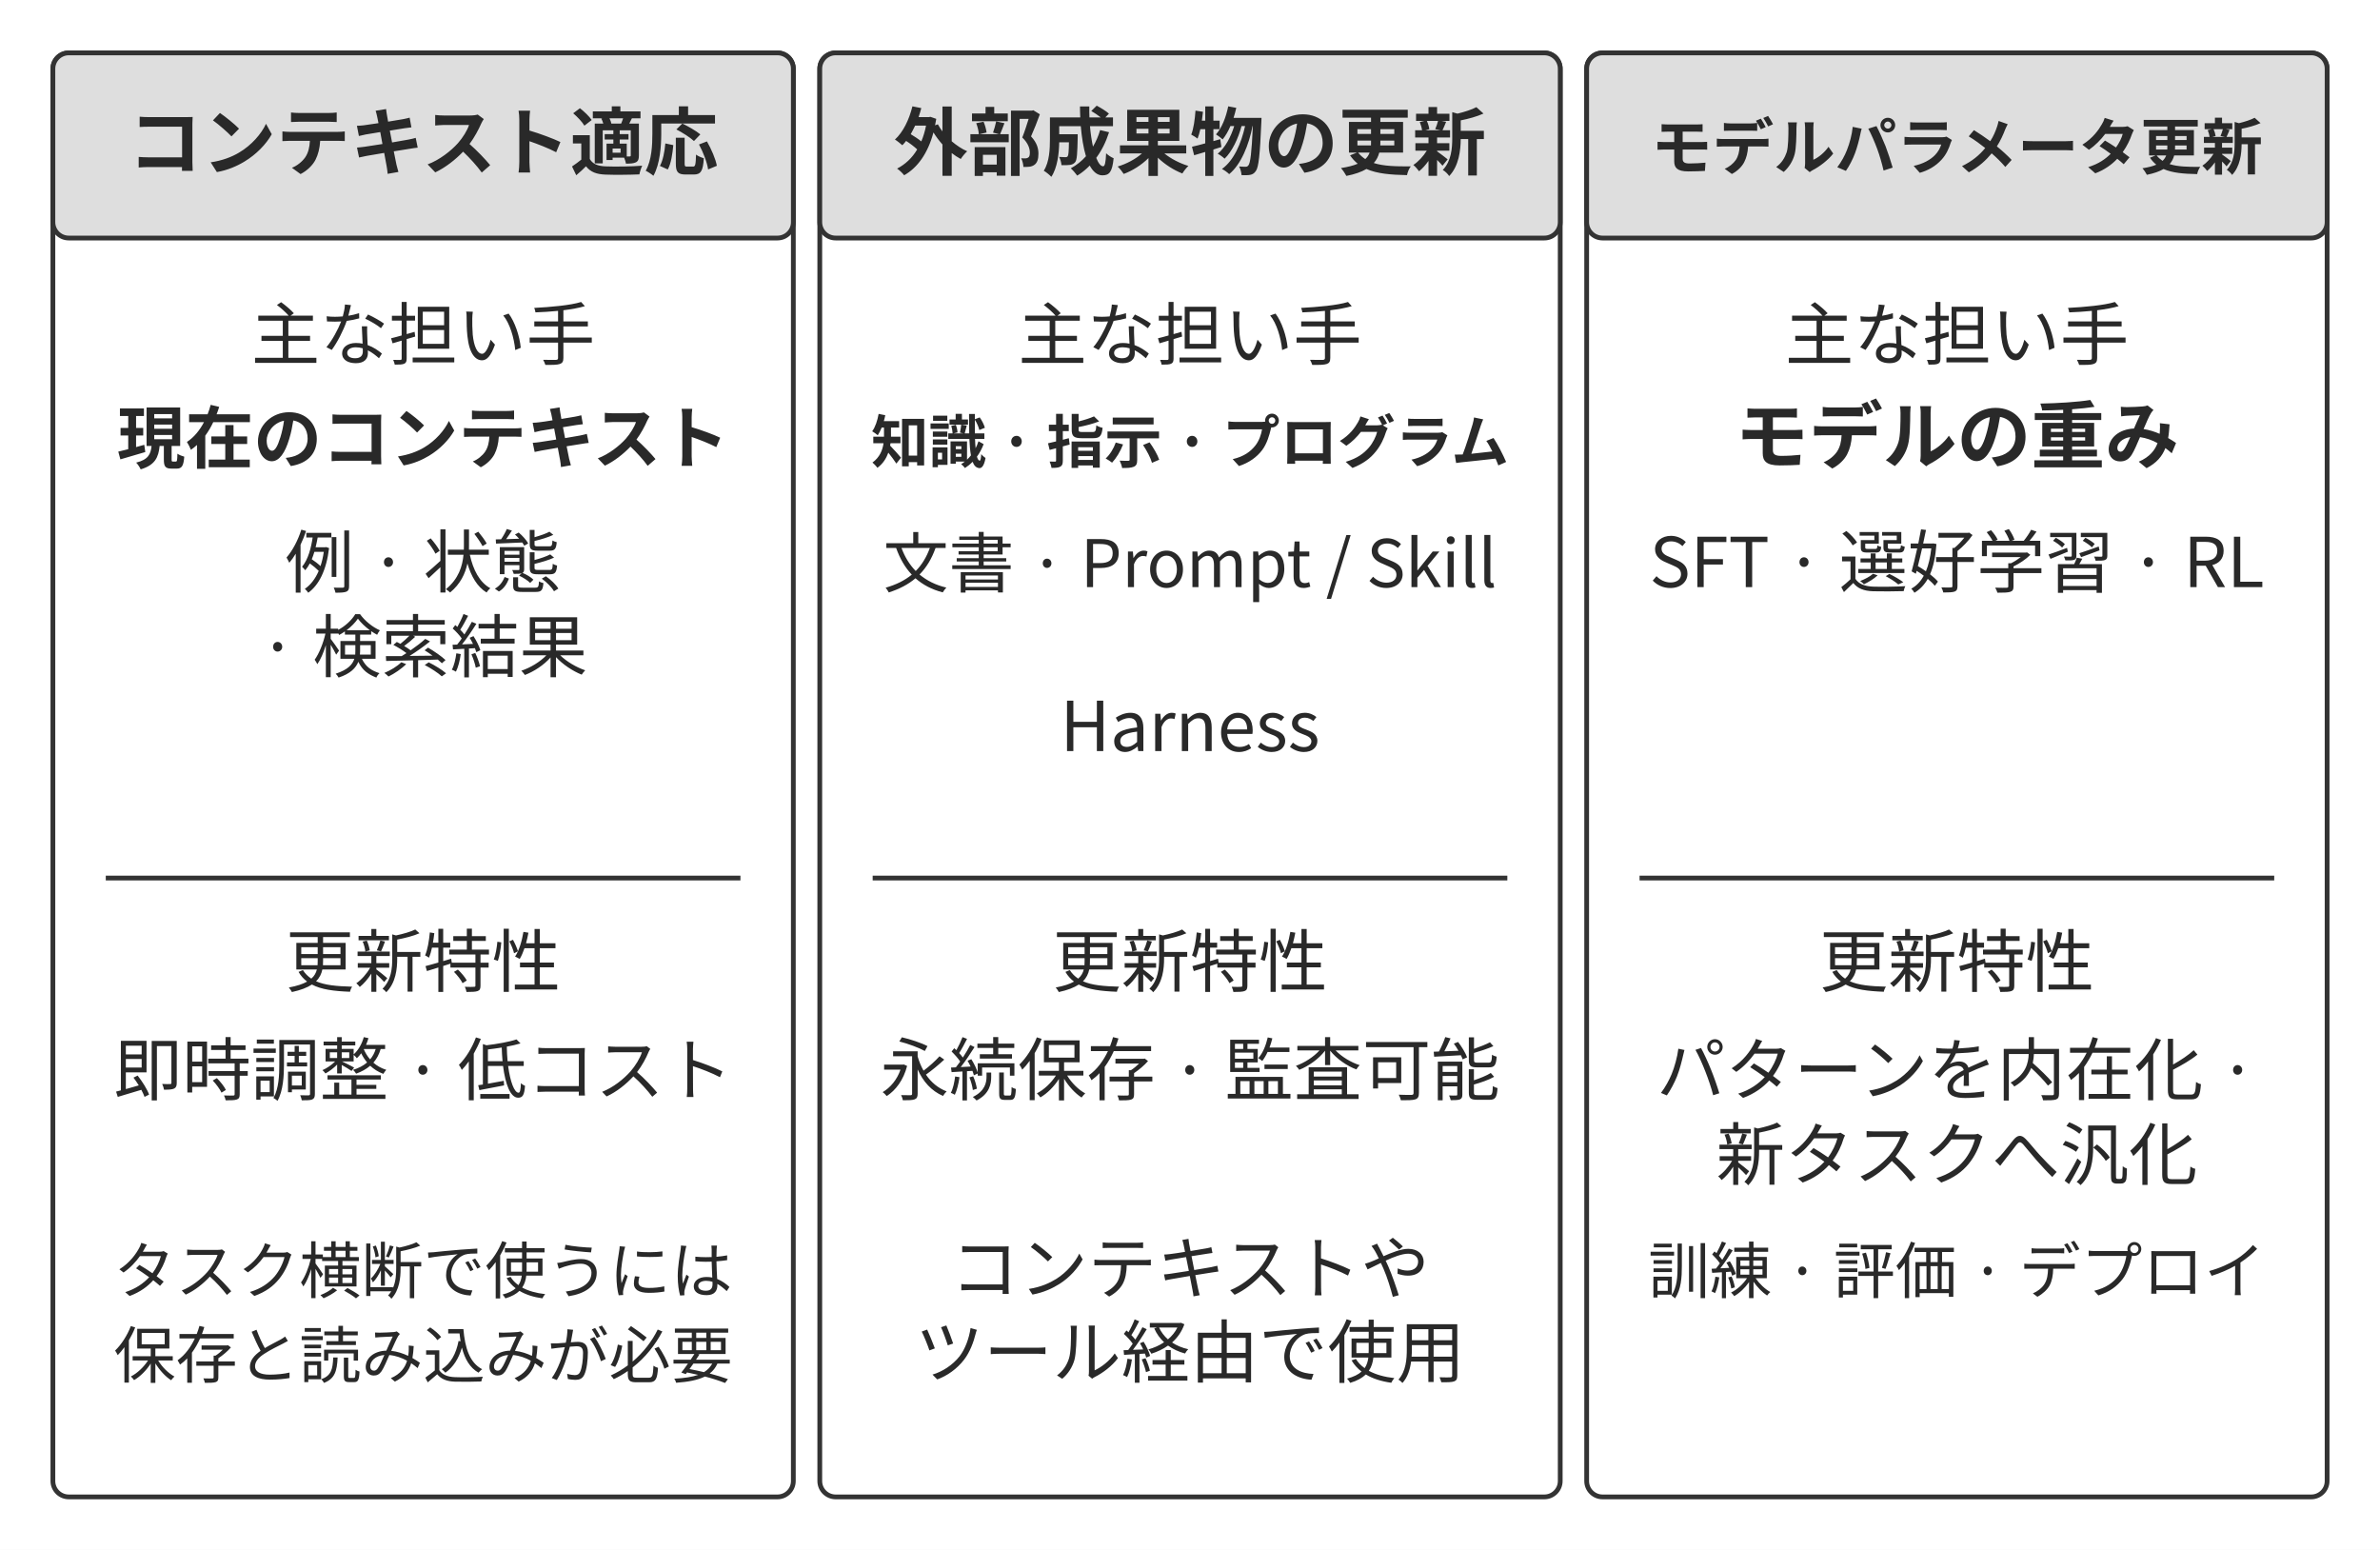
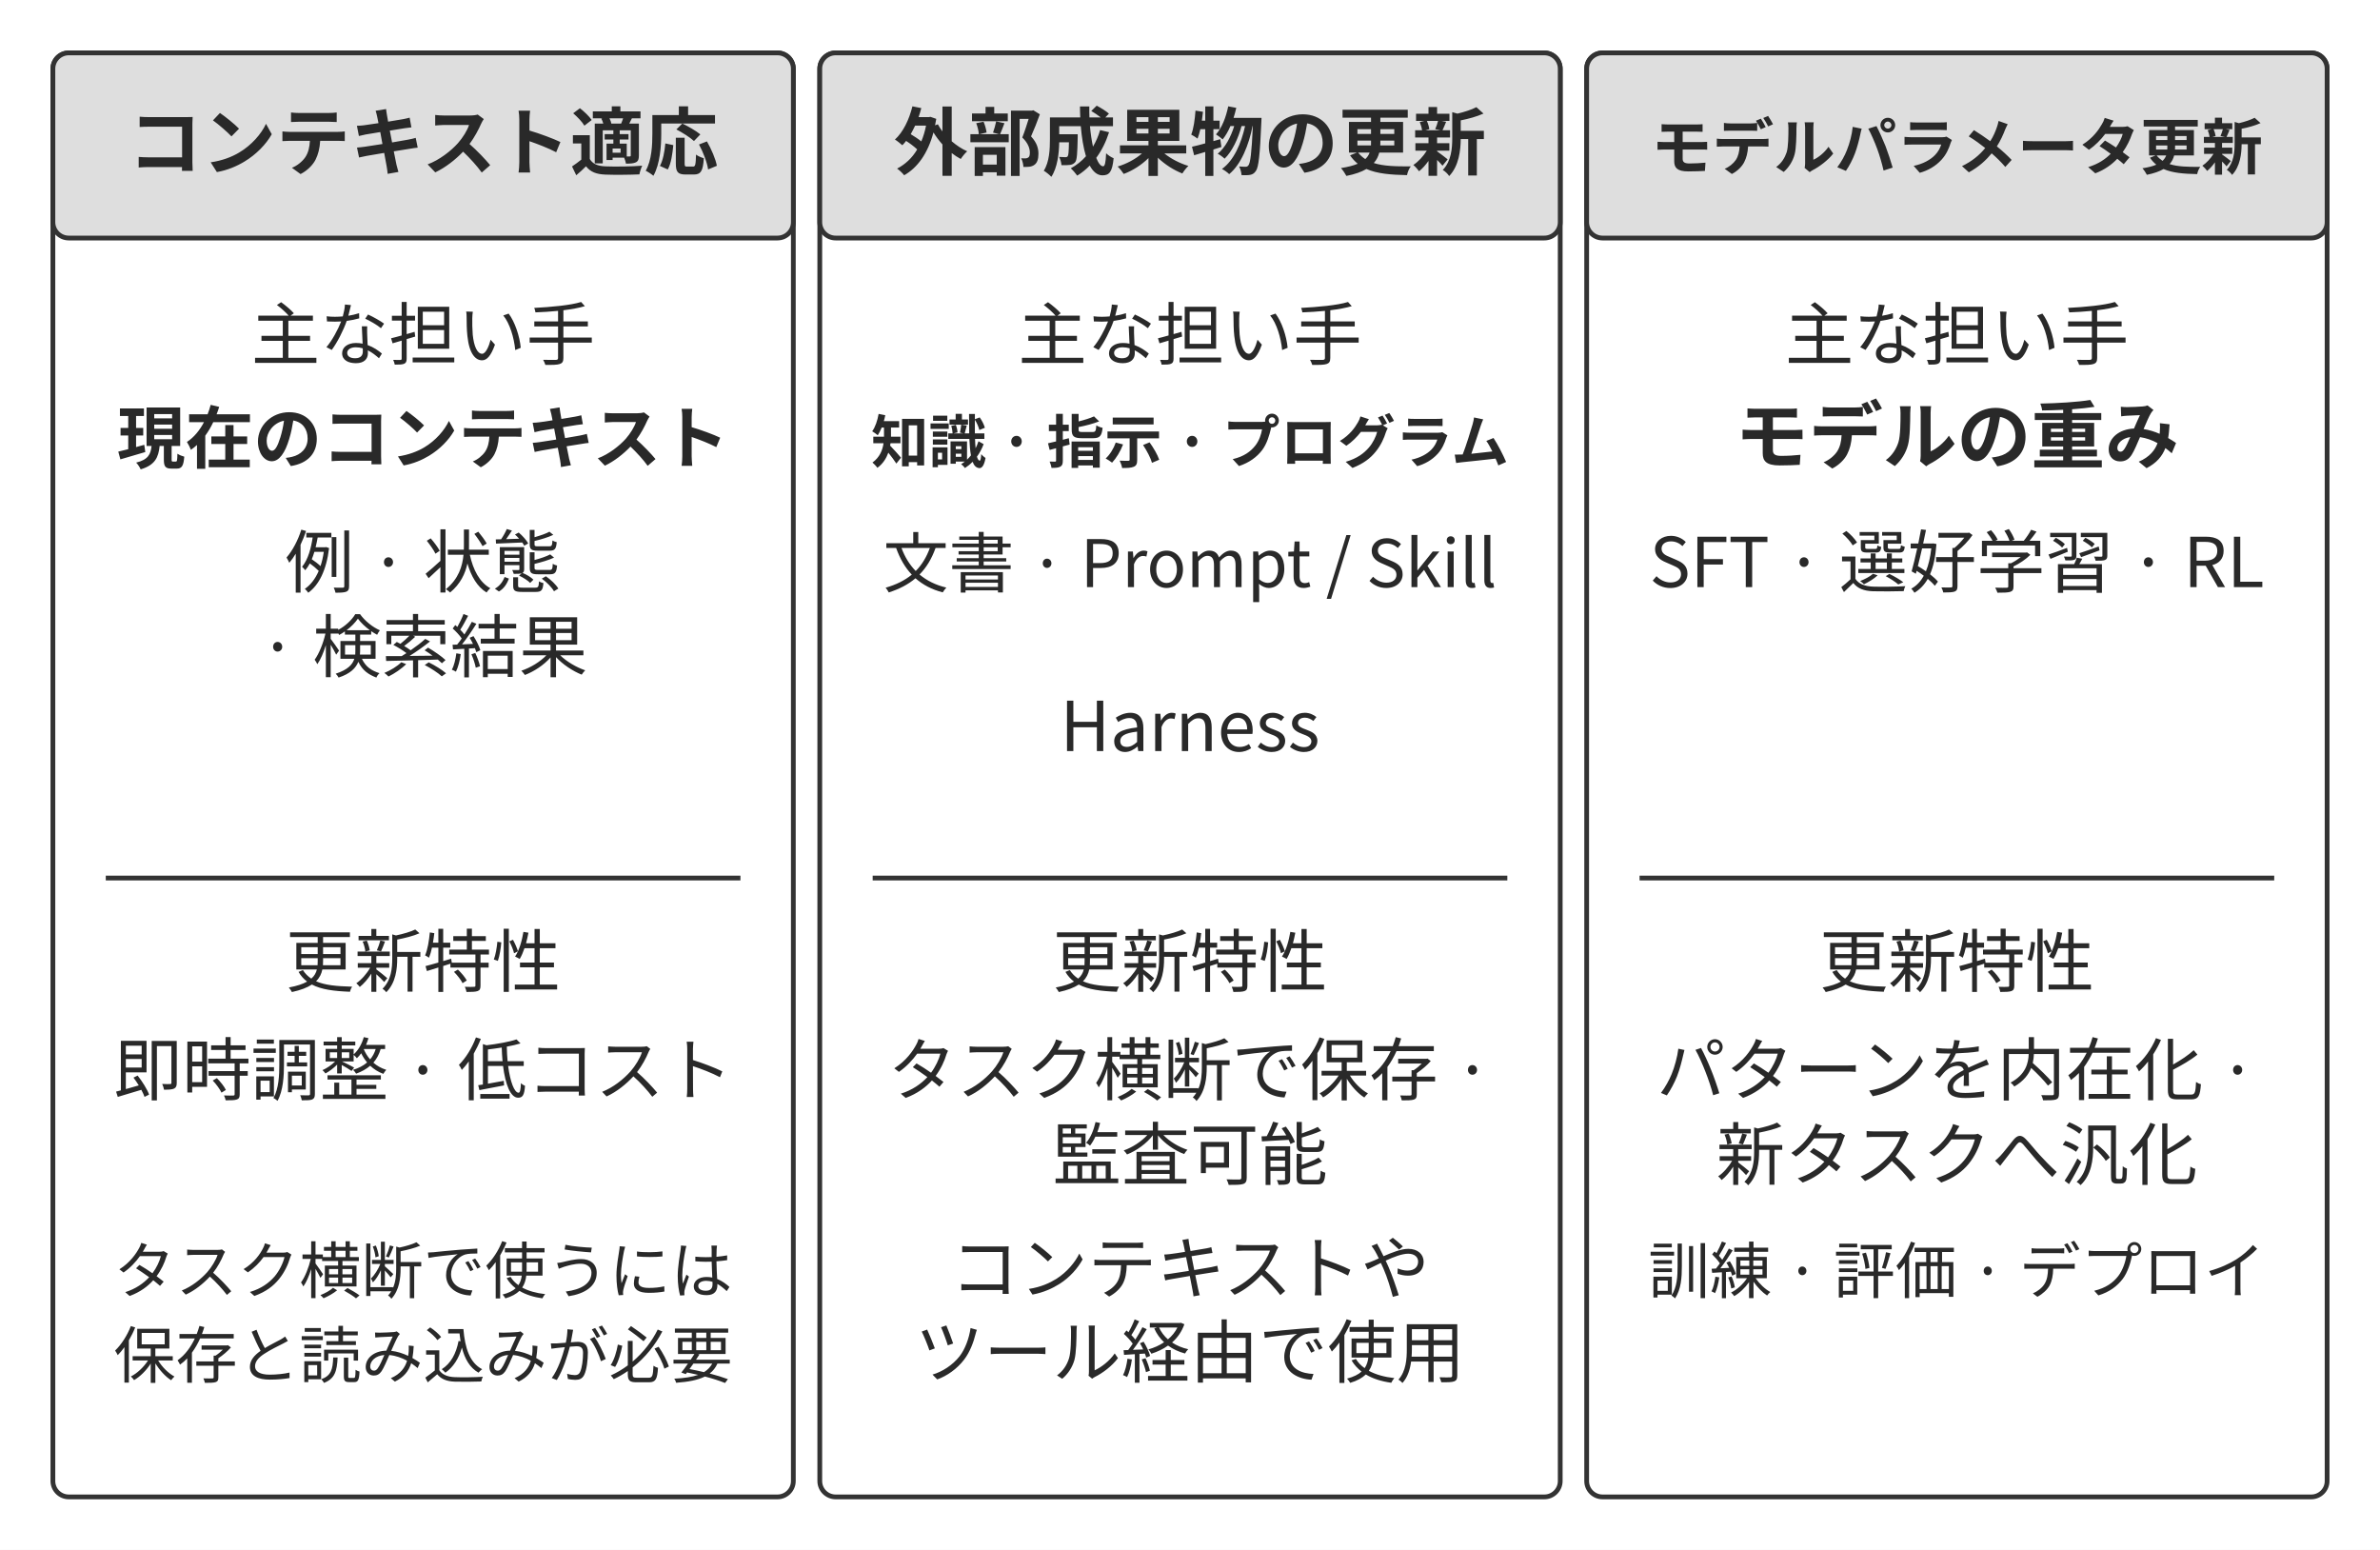
<svg xmlns="http://www.w3.org/2000/svg" width="106.000mm" height="69.018mm" viewBox="0 0 900 586" role="img" aria-labelledby="title desc">
  <defs>
    <marker id="arrow" viewBox="0 0 10 10" refX="9" refY="5" markerWidth="7" markerHeight="7" orient="auto-start-reverse">
      <path d="M0 0 L10 5 L0 10 Z" fill="#333333" />
    </marker>
  </defs>
  <rect width="900" height="586" fill="#ffffff" y="0" />
  <rect x="20" y="20" width="280" height="546" rx="6" fill="#ffffff" stroke="#333333" stroke-width="1.8" />
  <rect x="20" y="20" width="280" height="70" rx="6" fill="#dedede" stroke="#333333" stroke-width="1.8" />
  <text x="160" y="64" text-anchor="middle" font-family="&quot;Noto Sans CJK JP&quot;, &quot;Source Han Sans JP&quot;, &quot;Hiragino Sans&quot;, &quot;Yu Gothic&quot;, sans-serif" font-size="28.0" font-weight="700" fill="#292929">コンテキスト適応</text>
  <text x="160" y="136" text-anchor="middle" font-family="&quot;Noto Sans CJK JP&quot;, &quot;Source Han Sans JP&quot;, &quot;Hiragino Sans&quot;, &quot;Yu Gothic&quot;, sans-serif" font-size="26.0" font-weight="400" fill="#292929">主な担い手</text>
  <text x="160" y="175" text-anchor="middle" font-family="&quot;Noto Sans CJK JP&quot;, &quot;Source Han Sans JP&quot;, &quot;Hiragino Sans&quot;, &quot;Yu Gothic&quot;, sans-serif" font-size="25.8" font-weight="700" fill="#292929">現在のコンテキスト</text>
  <text x="160" y="222" text-anchor="middle" font-family="&quot;Noto Sans CJK JP&quot;, &quot;Source Han Sans JP&quot;, &quot;Hiragino Sans&quot;, &quot;Yu Gothic&quot;, sans-serif" font-size="26.0" font-weight="400" fill="#292929">例 · 状態</text>
  <text x="160" y="254" text-anchor="middle" font-family="&quot;Noto Sans CJK JP&quot;, &quot;Source Han Sans JP&quot;, &quot;Hiragino Sans&quot;, &quot;Yu Gothic&quot;, sans-serif" font-size="26.0" font-weight="400" fill="#292929">· 検索結果</text>
  <path d="M40 332 L280 332" fill="none" stroke="#333333" stroke-width="1.8" />
  <text x="160" y="373" text-anchor="middle" font-family="&quot;Noto Sans CJK JP&quot;, &quot;Source Han Sans JP&quot;, &quot;Hiragino Sans&quot;, &quot;Yu Gothic&quot;, sans-serif" font-size="26.0" font-weight="400" fill="#292929">更新特性</text>
  <text x="160" y="414" text-anchor="middle" font-family="&quot;Noto Sans CJK JP&quot;, &quot;Source Han Sans JP&quot;, &quot;Hiragino Sans&quot;, &quot;Yu Gothic&quot;, sans-serif" font-size="26.0" font-weight="400" fill="#292929">即時調整 · 低コスト</text>
  <text x="160" y="489" text-anchor="middle" font-family="&quot;Noto Sans CJK JP&quot;, &quot;Source Han Sans JP&quot;, &quot;Hiragino Sans&quot;, &quot;Yu Gothic&quot;, sans-serif" font-size="23.4" font-weight="400" fill="#292929">タスク横断で使うには</text>
  <text x="160" y="521" text-anchor="middle" font-family="&quot;Noto Sans CJK JP&quot;, &quot;Source Han Sans JP&quot;, &quot;Hiragino Sans&quot;, &quot;Yu Gothic&quot;, sans-serif" font-size="23.4" font-weight="400" fill="#292929">保存と読み込みが必要</text>
  <rect x="310" y="20" width="280" height="546" rx="6" fill="#ffffff" stroke="#333333" stroke-width="1.8" />
  <rect x="310" y="20" width="280" height="70" rx="6" fill="#dedede" stroke="#333333" stroke-width="1.8" />
  <text x="450" y="64" text-anchor="middle" font-family="&quot;Noto Sans CJK JP&quot;, &quot;Source Han Sans JP&quot;, &quot;Hiragino Sans&quot;, &quot;Yu Gothic&quot;, sans-serif" font-size="28.0" font-weight="700" fill="#292929">外部成果物の更新</text>
  <text x="450" y="136" text-anchor="middle" font-family="&quot;Noto Sans CJK JP&quot;, &quot;Source Han Sans JP&quot;, &quot;Hiragino Sans&quot;, &quot;Yu Gothic&quot;, sans-serif" font-size="26.0" font-weight="400" fill="#292929">主な担い手</text>
  <text x="450" y="175" text-anchor="middle" font-family="&quot;Noto Sans CJK JP&quot;, &quot;Source Han Sans JP&quot;, &quot;Hiragino Sans&quot;, &quot;Yu Gothic&quot;, sans-serif" font-size="21.8" font-weight="700" fill="#292929">知識 · 指示 · プログラム</text>
  <text x="450" y="222" text-anchor="middle" font-family="&quot;Noto Sans CJK JP&quot;, &quot;Source Han Sans JP&quot;, &quot;Hiragino Sans&quot;, &quot;Yu Gothic&quot;, sans-serif" font-size="24.8" font-weight="400" fill="#292929">文書 · Prompt / Skill</text>
  <text x="450" y="284" text-anchor="middle" font-family="&quot;Noto Sans CJK JP&quot;, &quot;Source Han Sans JP&quot;, &quot;Hiragino Sans&quot;, &quot;Yu Gothic&quot;, sans-serif" font-size="26.0" font-weight="400" fill="#292929">Harness</text>
  <path d="M330 332 L570 332" fill="none" stroke="#333333" stroke-width="1.8" />
  <text x="450" y="373" text-anchor="middle" font-family="&quot;Noto Sans CJK JP&quot;, &quot;Source Han Sans JP&quot;, &quot;Hiragino Sans&quot;, &quot;Yu Gothic&quot;, sans-serif" font-size="26.0" font-weight="400" fill="#292929">更新特性</text>
-   <text x="450" y="414" text-anchor="middle" font-family="&quot;Noto Sans CJK JP&quot;, &quot;Source Han Sans JP&quot;, &quot;Hiragino Sans&quot;, &quot;Yu Gothic&quot;, sans-serif" font-size="26.0" font-weight="400" fill="#292929">永続保存 · 監査可能</text>
+   <text x="450" y="414" text-anchor="middle" font-family="&quot;Noto Sans CJK JP&quot;, &quot;Source Han Sans JP&quot;, &quot;Hiragino Sans&quot;, &quot;Yu Gothic&quot;, sans-serif" font-size="26.0" font-weight="400" fill="#292929">タスク横断で保存 ·</text>
+   <text x="450" y="446" text-anchor="middle" font-family="&quot;Noto Sans CJK JP&quot;, &quot;Source Han Sans JP&quot;, &quot;Hiragino Sans&quot;, &quot;Yu Gothic&quot;, sans-serif" font-size="26.0" font-weight="400" fill="#292929">監査可能</text>
  <text x="450" y="489" text-anchor="middle" font-family="&quot;Noto Sans CJK JP&quot;, &quot;Source Han Sans JP&quot;, &quot;Hiragino Sans&quot;, &quot;Yu Gothic&quot;, sans-serif" font-size="26.0" font-weight="400" fill="#292929">コンテキストや</text>
  <text x="450" y="520.72" text-anchor="middle" font-family="&quot;Noto Sans CJK JP&quot;, &quot;Source Han Sans JP&quot;, &quot;Hiragino Sans&quot;, &quot;Yu Gothic&quot;, sans-serif" font-size="26.0" font-weight="400" fill="#292929">ツール経由で使用</text>
  <rect x="600" y="20" width="280" height="546" rx="6" fill="#ffffff" stroke="#333333" stroke-width="1.8" />
  <rect x="600" y="20" width="280" height="70" rx="6" fill="#dedede" stroke="#333333" stroke-width="1.8" />
  <text x="740" y="64" text-anchor="middle" font-family="&quot;Noto Sans CJK JP&quot;, &quot;Source Han Sans JP&quot;, &quot;Hiragino Sans&quot;, &quot;Yu Gothic&quot;, sans-serif" font-size="23.2" font-weight="700" fill="#292929">モデルパラメータ更新</text>
  <text x="740" y="136" text-anchor="middle" font-family="&quot;Noto Sans CJK JP&quot;, &quot;Source Han Sans JP&quot;, &quot;Hiragino Sans&quot;, &quot;Yu Gothic&quot;, sans-serif" font-size="26.0" font-weight="400" fill="#292929">主な担い手</text>
  <text x="740" y="175" text-anchor="middle" font-family="&quot;Noto Sans CJK JP&quot;, &quot;Source Han Sans JP&quot;, &quot;Hiragino Sans&quot;, &quot;Yu Gothic&quot;, sans-serif" font-size="28.0" font-weight="700" fill="#292929">モデルの重み</text>
  <text x="740" y="222" text-anchor="middle" font-family="&quot;Noto Sans CJK JP&quot;, &quot;Source Han Sans JP&quot;, &quot;Hiragino Sans&quot;, &quot;Yu Gothic&quot;, sans-serif" font-size="26.0" font-weight="400" fill="#292929">SFT · 選好学習 · RL</text>
  <path d="M620 332 L860 332" fill="none" stroke="#333333" stroke-width="1.8" />
  <text x="740" y="373" text-anchor="middle" font-family="&quot;Noto Sans CJK JP&quot;, &quot;Source Han Sans JP&quot;, &quot;Hiragino Sans&quot;, &quot;Yu Gothic&quot;, sans-serif" font-size="26.0" font-weight="400" fill="#292929">更新特性</text>
  <text x="740" y="414" text-anchor="middle" font-family="&quot;Noto Sans CJK JP&quot;, &quot;Source Han Sans JP&quot;, &quot;Hiragino Sans&quot;, &quot;Yu Gothic&quot;, sans-serif" font-size="26.0" font-weight="400" fill="#292929">パターンを内在化 ·</text>
  <text x="740" y="446" text-anchor="middle" font-family="&quot;Noto Sans CJK JP&quot;, &quot;Source Han Sans JP&quot;, &quot;Hiragino Sans&quot;, &quot;Yu Gothic&quot;, sans-serif" font-size="26.0" font-weight="400" fill="#292929">新タスクへ汎化</text>
  <text x="740" y="489" text-anchor="middle" font-family="&quot;Noto Sans CJK JP&quot;, &quot;Source Han Sans JP&quot;, &quot;Hiragino Sans&quot;, &quot;Yu Gothic&quot;, sans-serif" font-size="23.3" font-weight="400" fill="#292929">訓練 · 評価 · デプロイ</text>
  <defs />
</svg>
